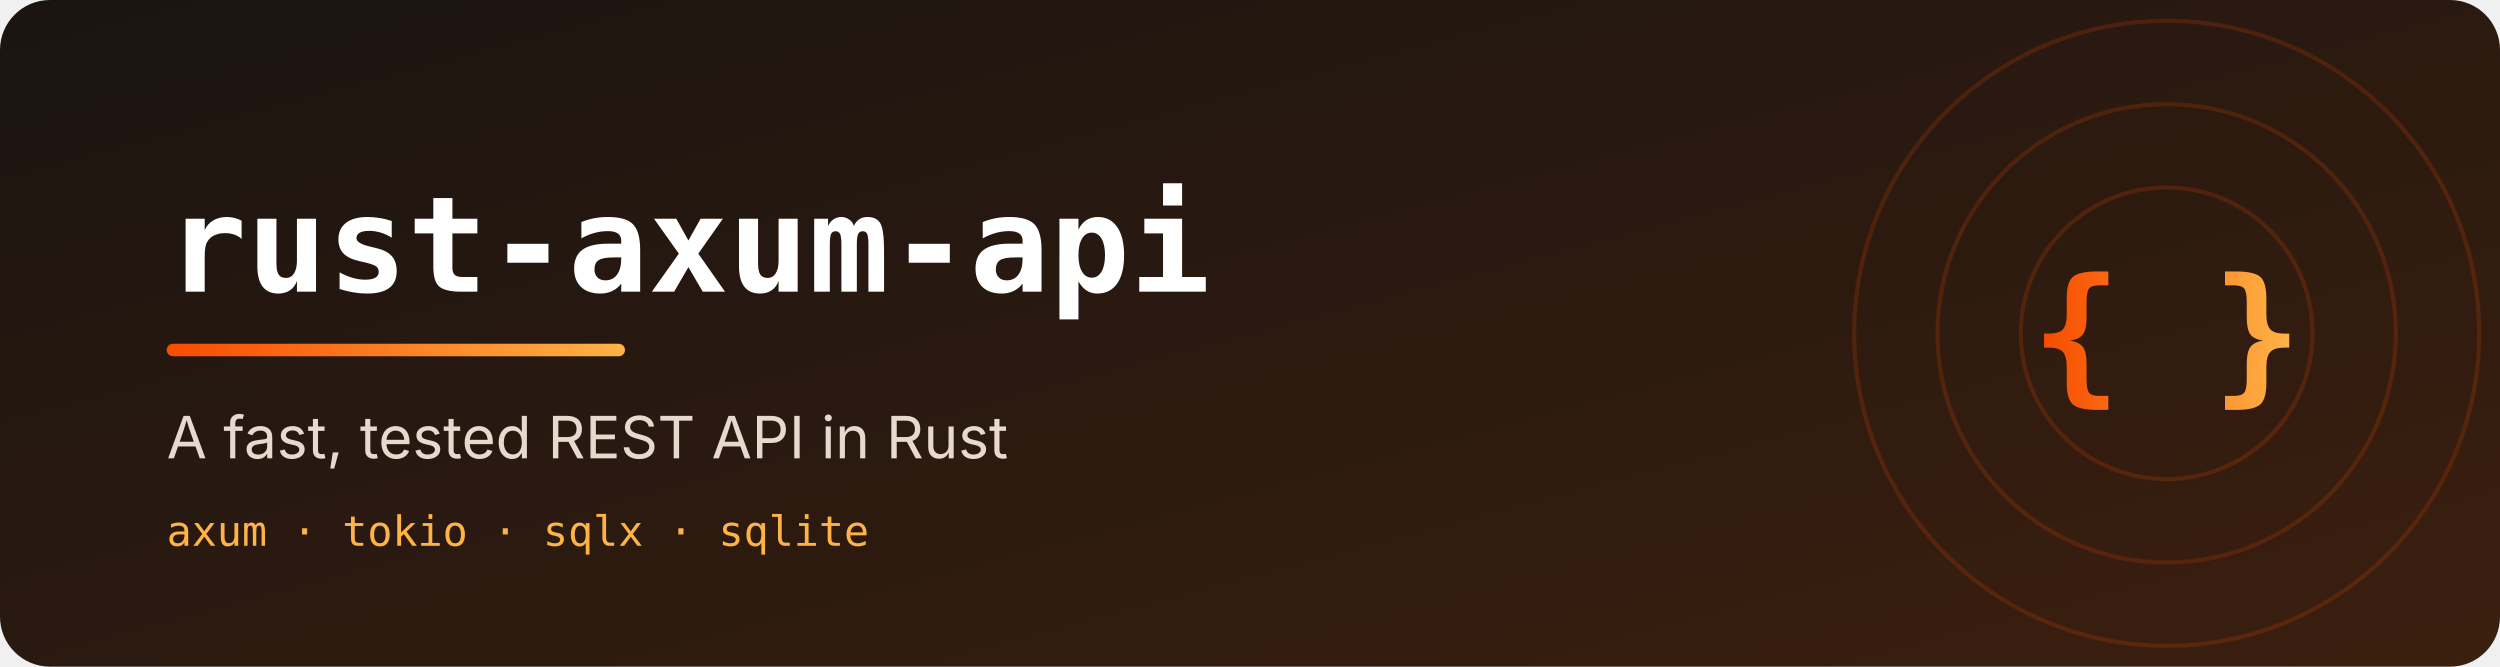
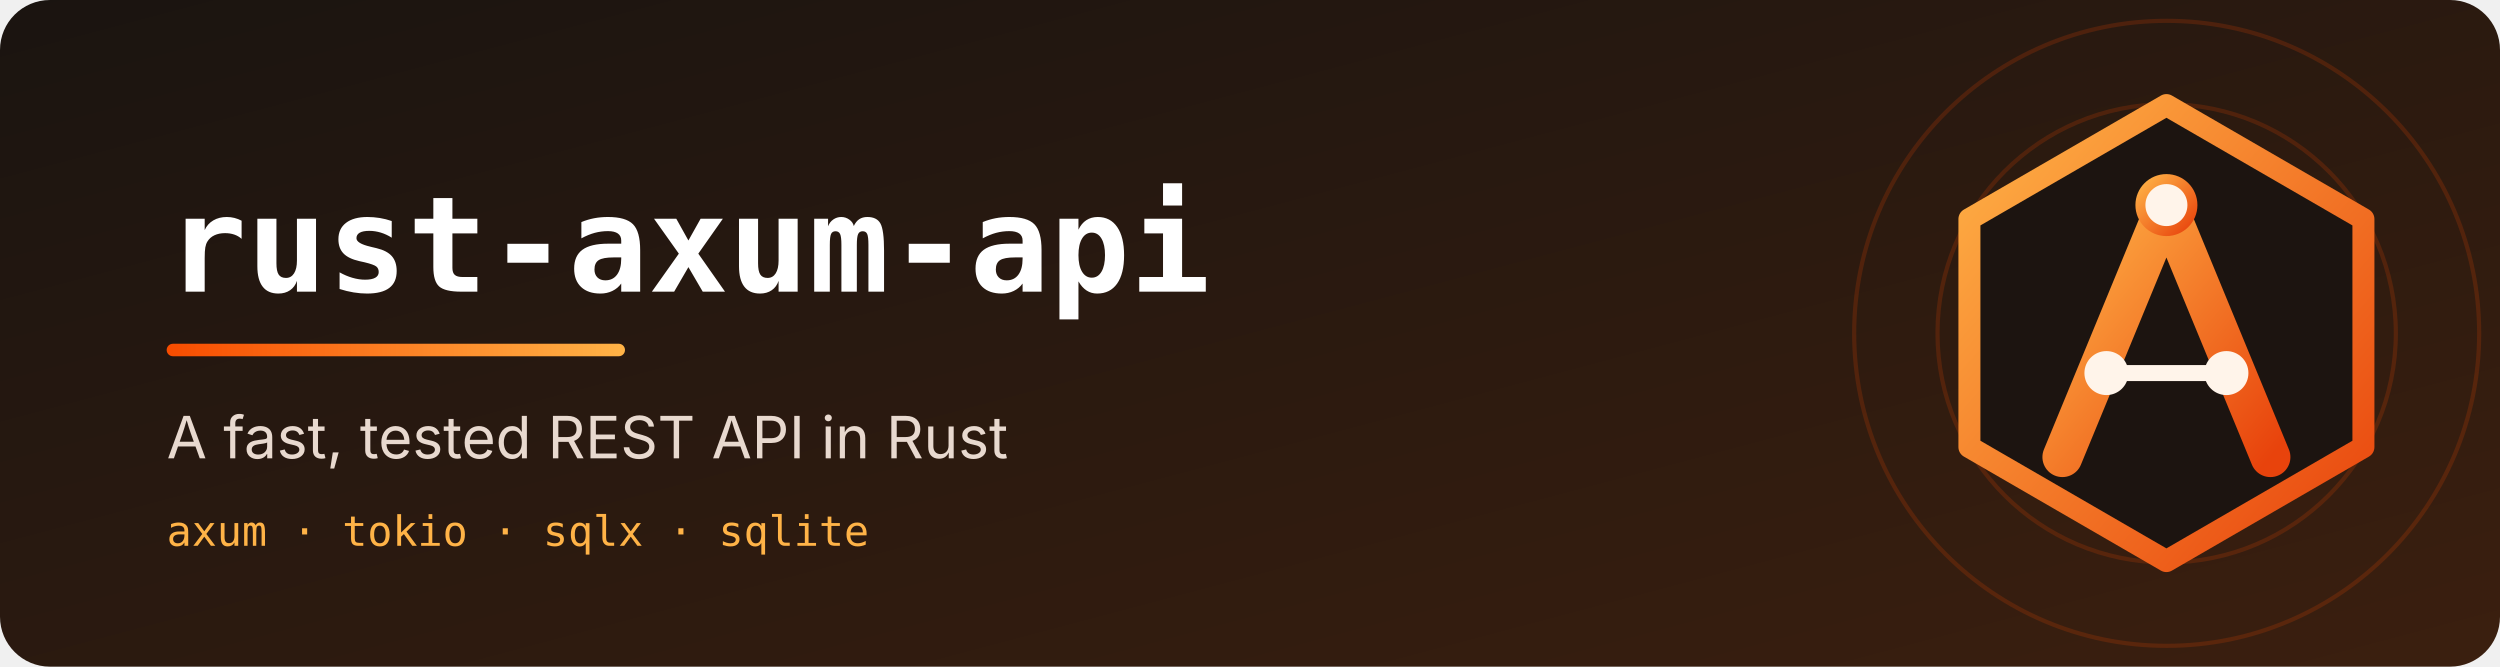
<svg xmlns="http://www.w3.org/2000/svg" width="1200" height="320" viewBox="0 0 1200 320" role="img" aria-label="rust-axum-api: a REST API in Rust with Axum, SQLx and SQLite">
  <defs>
    <linearGradient id="bg" x1="0" y1="0" x2="1" y2="1">
      <stop offset="0" stop-color="#1a1410" />
      <stop offset="1" stop-color="#3b1f0f" />
    </linearGradient>
    <linearGradient id="accent" x1="0" y1="0" x2="1" y2="0">
      <stop offset="0" stop-color="#f74c00" />
      <stop offset="1" stop-color="#ffb347" />
    </linearGradient>
+     <linearGradient id="g" x1="0" y1="0" x2="1" y2="1">
+       <stop offset="0" stop-color="#ffb347" />
+       <stop offset="1" stop-color="#e8430c" />
+     </linearGradient>
  </defs>
  <rect width="1200" height="320" rx="24" fill="url(#bg)" />
  <g fill="none" stroke="#f74c00" stroke-opacity="0.18" stroke-width="2">
    <circle cx="1040" cy="160" r="70" />
    <circle cx="1040" cy="160" r="110" />
    <circle cx="1040" cy="160" r="150" />
  </g>
-   <text x="1040" y="185" text-anchor="middle" font-family="ui-monospace, Menlo, monospace" font-size="72" font-weight="700" fill="url(#accent)">{ }</text>
+   <g transform="translate(917 37) scale(0.48)">
+     <path d="M256 28 L453 142 L453 370 L256 484 L59 370 L59 142 Z" fill="#1c1410" stroke="url(#g)" stroke-width="22" stroke-linejoin="round" />
+     <path d="M152 380 L256 128 L360 380" fill="none" stroke="url(#g)" stroke-width="40" stroke-linecap="round" stroke-linejoin="round" />
+     <line x1="196" y1="296" x2="316" y2="296" stroke="#fff4ea" stroke-width="16" stroke-linecap="round" />
+     <circle cx="196" cy="296" r="22" fill="#fff4ea" />
+     <circle cx="316" cy="296" r="22" fill="#fff4ea" />
+     <circle cx="256" cy="128" r="26" fill="#fff4ea" stroke="url(#g)" stroke-width="10" />
+   </g>
  <text x="80" y="140" font-family="ui-monospace, SFMono-Regular, Menlo, monospace" font-size="64" font-weight="700" fill="#fff">rust-axum-api</text>
  <rect x="80" y="165" width="220" height="6" rx="3" fill="url(#accent)" />
  <text x="80" y="220" font-family="system-ui, -apple-system, Segoe UI, sans-serif" font-size="28" fill="#e8d9cf">A fast, tested REST API in Rust</text>
  <text x="80" y="262" font-family="ui-monospace, Menlo, monospace" font-size="20" fill="#ffb347">axum · tokio · sqlx · sqlite</text>
</svg>
